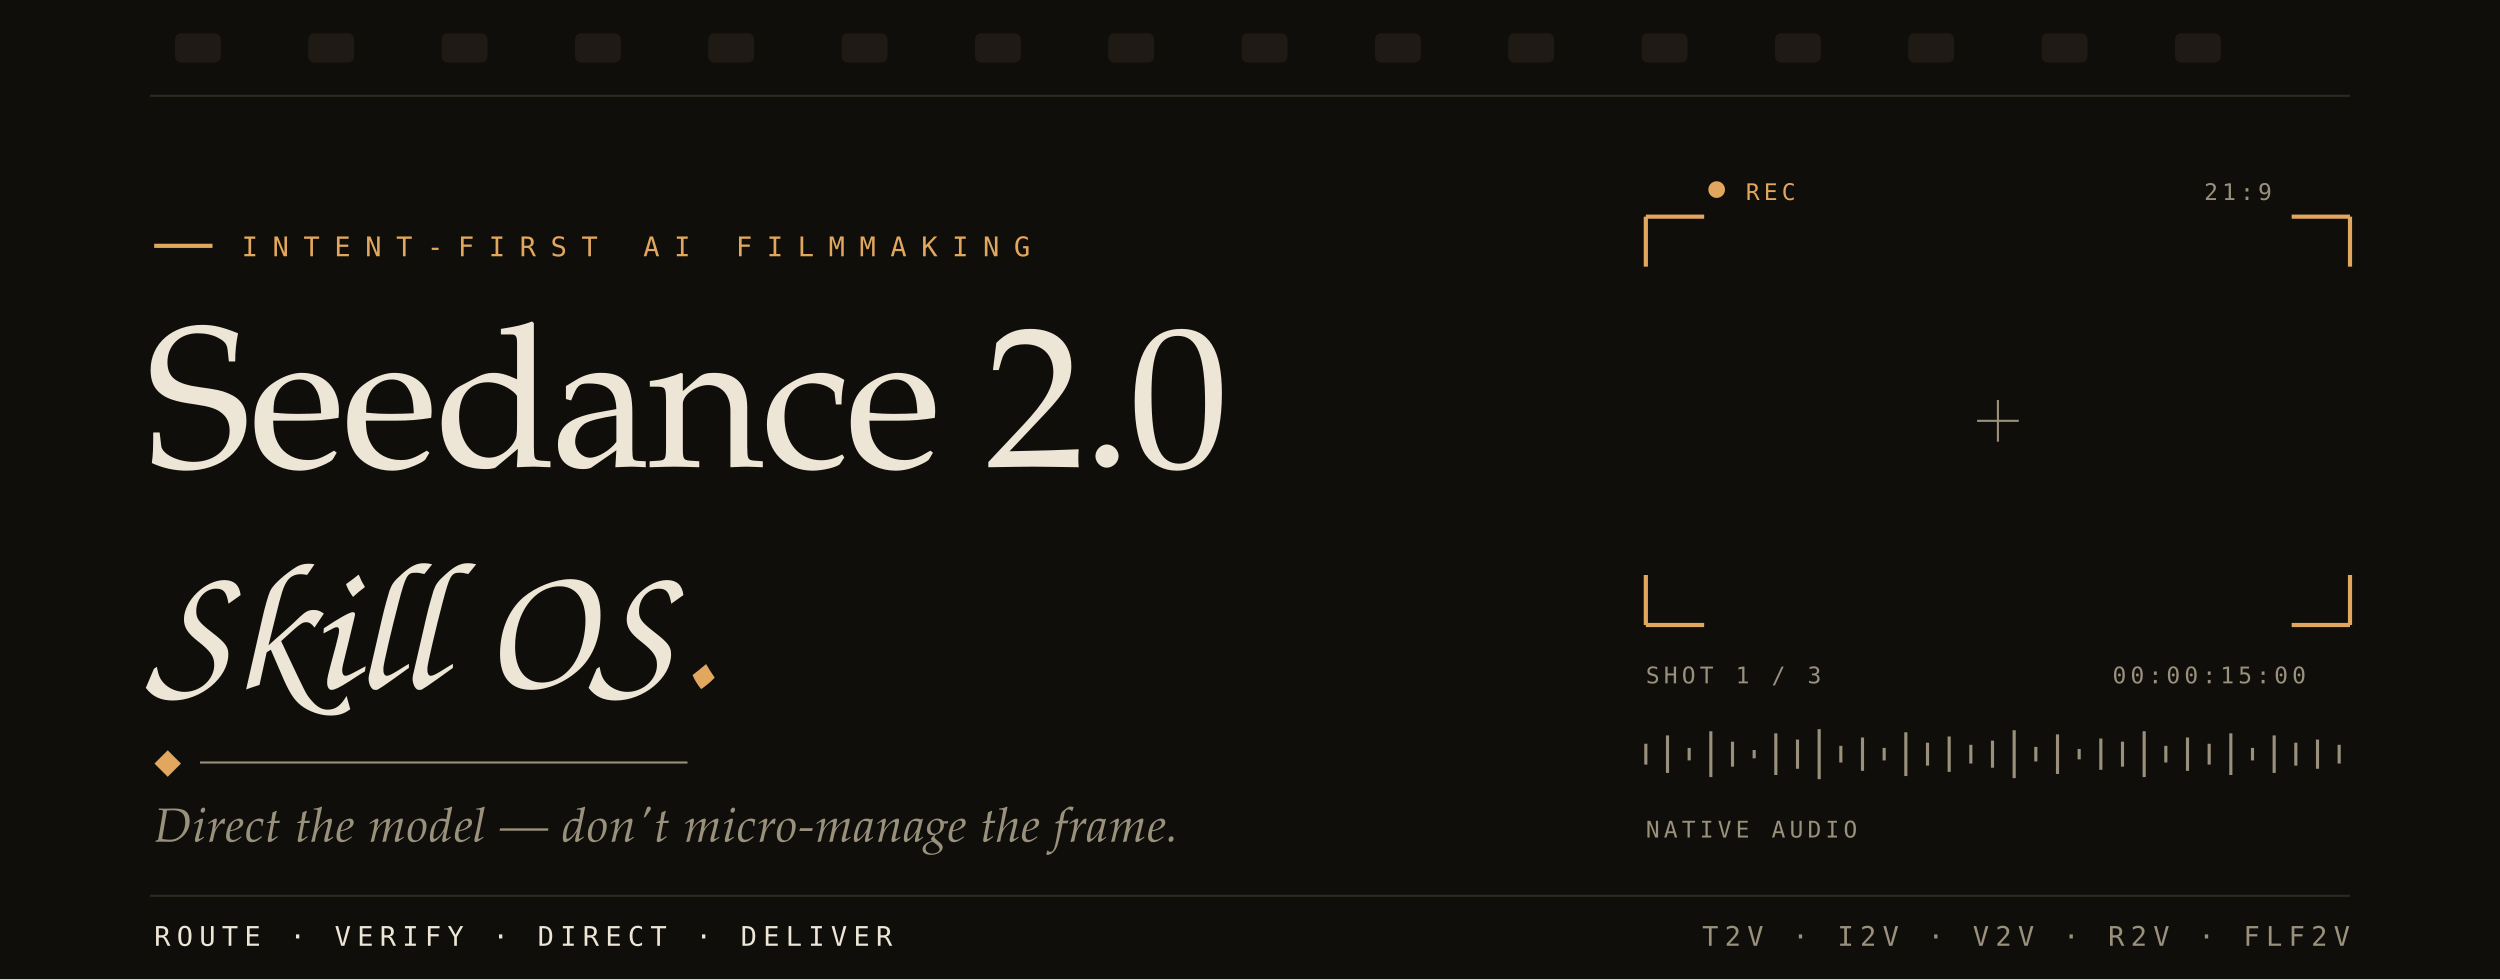
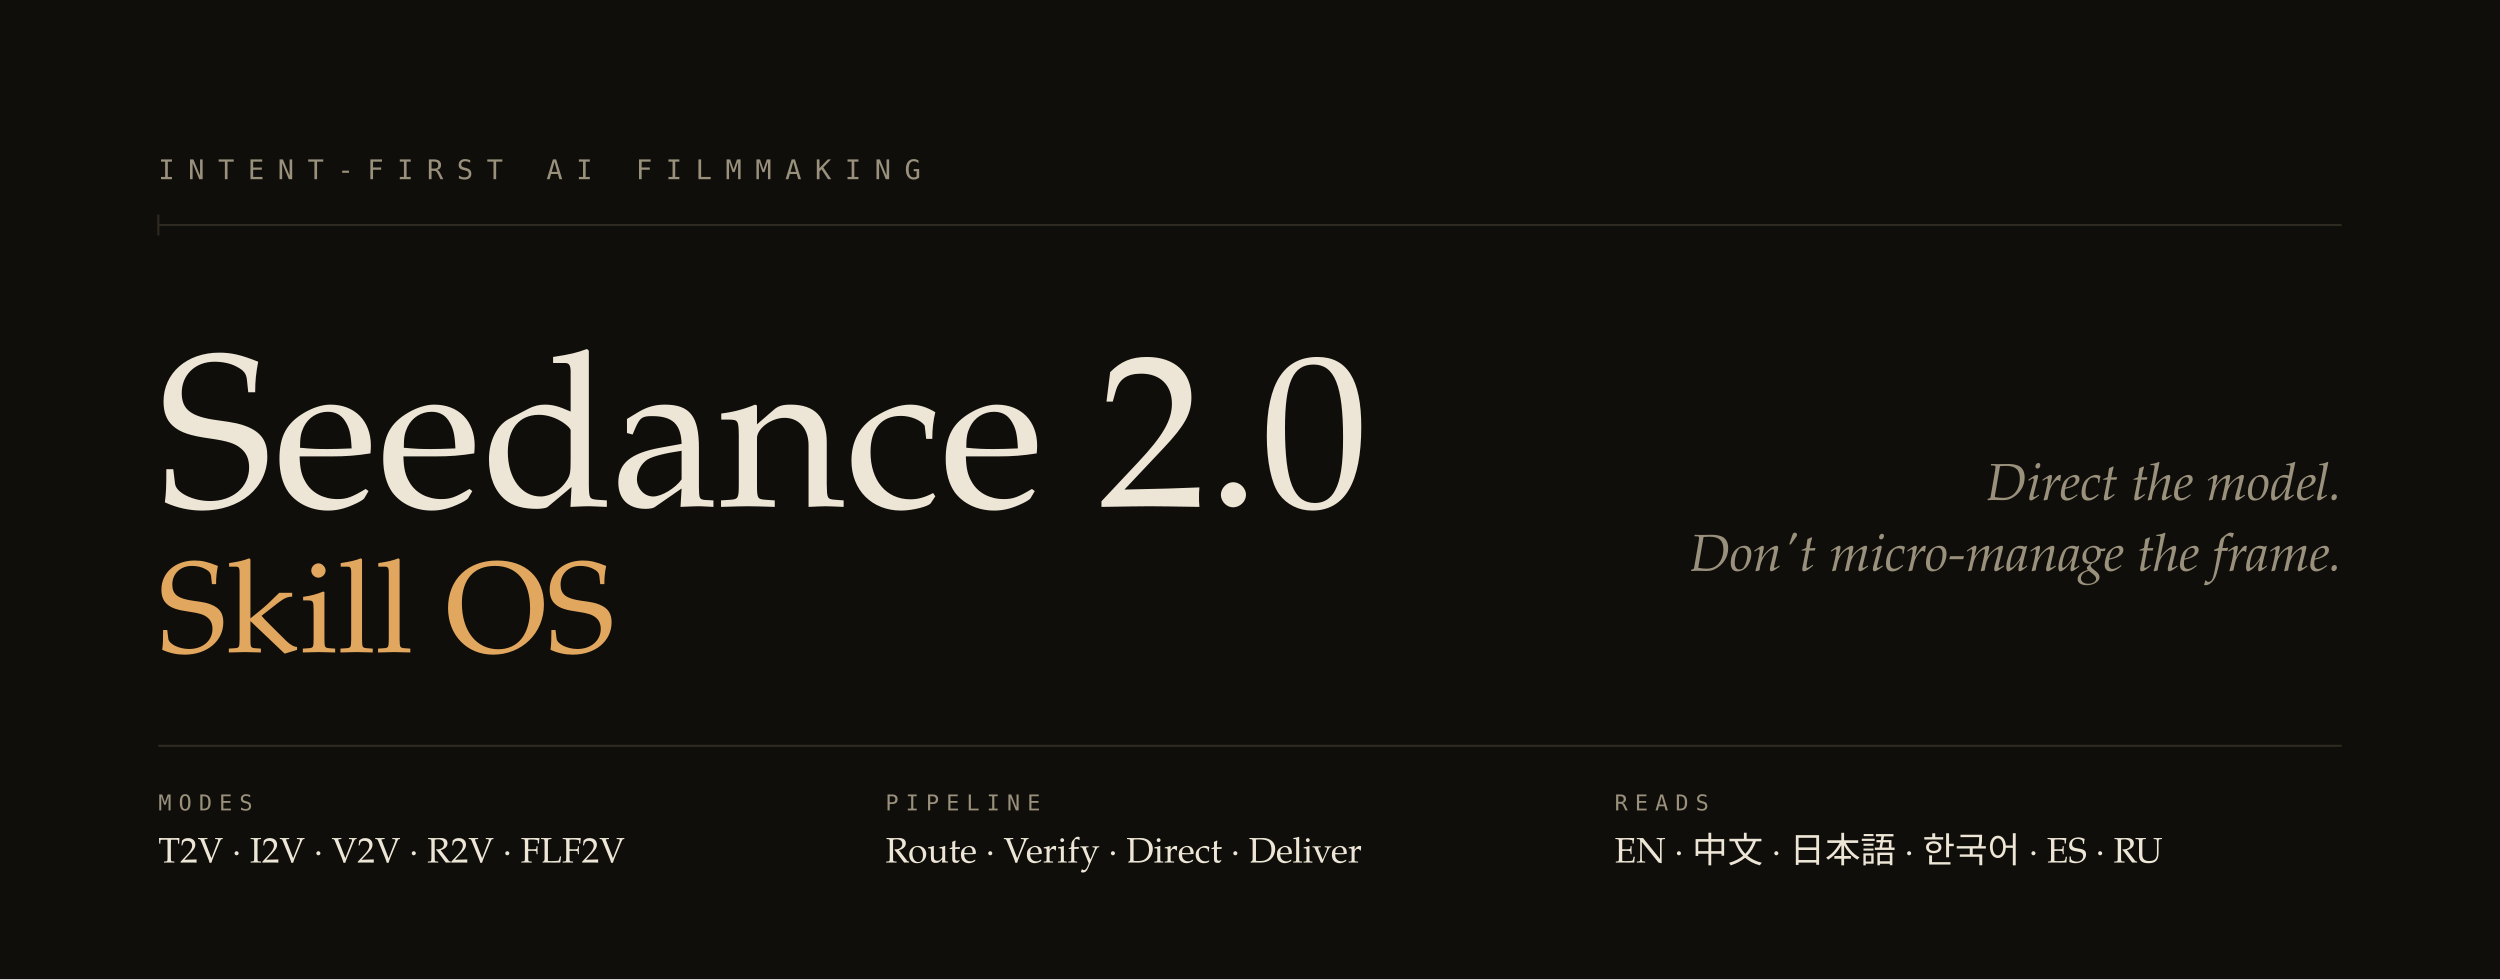
- <svg xmlns="http://www.w3.org/2000/svg" width="1200" height="470" viewBox="0 0 1200 470" role="img" aria-labelledby="title desc">
-   <defs>
-     <style>
-       .display{font:400 96px Didot,'Bodoni MT','Hoefler Text',Baskerville,'Palatino Linotype',Georgia,'Times New Roman',serif;fill:#EDE6D6;letter-spacing:-1.5px}
-       .display-i{font:italic 400 96px Didot,'Bodoni MT','Hoefler Text',Baskerville,'Palatino Linotype',Georgia,'Times New Roman',serif;fill:#EDE6D6;letter-spacing:-1.5px}
-       .script{font:400 88px 'Snell Roundhand','Apple Chancery','Gabriola','Segoe Script','Brush Script MT',cursive;fill:#EDE6D6;letter-spacing:0}
-       .tagline{font:italic 400 23px Didot,'Bodoni MT','Hoefler Text',Baskerville,'Palatino Linotype',Georgia,'Times New Roman',serif;fill:#9A917D;letter-spacing:0.5px}
-       .eyebrow{font:400 13px ui-monospace,'SF Mono',SFMono-Regular,Menlo,Consolas,monospace;fill:#E2A75E;letter-spacing:7px}
-       .spec{font:400 13px ui-monospace,'SF Mono',SFMono-Regular,Menlo,Consolas,monospace;fill:#9A917D;letter-spacing:3px}
-       .spec-bright{font:400 13px ui-monospace,'SF Mono',SFMono-Regular,Menlo,Consolas,monospace;fill:#EDE6D6;letter-spacing:3px}
-       .tiny{font:400 11px ui-monospace,'SF Mono',SFMono-Regular,Menlo,Consolas,monospace;fill:#9A917D;letter-spacing:2px}
-       .tiny-amber{font:400 11px ui-monospace,'SF Mono',SFMono-Regular,Menlo,Consolas,monospace;fill:#E2A75E;letter-spacing:2px}
-       .hair{stroke:#2E2A22;stroke-width:1}
-       .mark{stroke:#E2A75E;stroke-width:2;fill:none}
-       .wave{stroke:#9A917D;stroke-width:1.5}
-       .rule{stroke:#9A917D;stroke-width:1}
-     </style>
-   </defs>
+ <svg xmlns="http://www.w3.org/2000/svg" viewBox="0 0 1200 470" width="1200" height="470" role="img">
  <rect width="1200" height="470" fill="#100E0A" />
-   <g fill="#1F1B14">
-     <rect x="84" y="16" width="22" height="14" rx="3" />
-     <rect x="148" y="16" width="22" height="14" rx="3" />
-     <rect x="212" y="16" width="22" height="14" rx="3" />
-     <rect x="276" y="16" width="22" height="14" rx="3" />
-     <rect x="340" y="16" width="22" height="14" rx="3" />
-     <rect x="404" y="16" width="22" height="14" rx="3" />
-     <rect x="468" y="16" width="22" height="14" rx="3" />
-     <rect x="532" y="16" width="22" height="14" rx="3" />
-     <rect x="596" y="16" width="22" height="14" rx="3" />
-     <rect x="660" y="16" width="22" height="14" rx="3" />
-     <rect x="724" y="16" width="22" height="14" rx="3" />
-     <rect x="788" y="16" width="22" height="14" rx="3" />
-     <rect x="852" y="16" width="22" height="14" rx="3" />
-     <rect x="916" y="16" width="22" height="14" rx="3" />
-     <rect x="980" y="16" width="22" height="14" rx="3" />
-     <rect x="1044" y="16" width="22" height="14" rx="3" />
-   </g>
-   <line x1="72" y1="46" x2="1128" y2="46" class="hair" />
-   <line x1="74" y1="118" x2="102" y2="118" stroke="#E2A75E" stroke-width="2" />
-   <text x="116" y="123" class="eyebrow">INTENT-FIRST AI FILMMAKING</text>
-   <text x="70" y="224" class="display">Seedance 2.0</text>
-   <text x="70" y="330" class="script">Skill OS<tspan fill="#E2A75E">.</tspan>
-   </text>
-   <g>
-     <rect x="76" y="362" width="9" height="9" transform="rotate(45 80.5 366.5)" fill="#E2A75E" />
-     <line x1="96" y1="366" x2="330" y2="366" class="rule" />
-   </g>
-   <text x="74" y="404" class="tagline">Direct the model — don't micro-manage the frame.</text>
-   <g>
-     <path class="mark" d="M790 104 h28 M790 104 v24" />
-     <path class="mark" d="M1128 104 h-28 M1128 104 v24" />
-     <path class="mark" d="M790 300 h28 M790 300 v-24" />
-     <path class="mark" d="M1128 300 h-28 M1128 300 v-24" />
-     <line x1="959" y1="192" x2="959" y2="212" stroke="#9A917D" stroke-width="1" />
-     <line x1="949" y1="202" x2="969" y2="202" stroke="#9A917D" stroke-width="1" />
-     <text x="838" y="96" class="tiny-amber">REC</text>
-     <circle cx="824" cy="91" r="4" fill="#E2A75E" />
-     <text x="1058" y="96" class="tiny">21:9</text>
-     <text x="790" y="328" class="tiny">SHOT 1 / 3</text>
-     <text x="1014" y="328" class="tiny">00:00:15:00</text>
-   </g>
-   <g class="wave">
-     <line x1="790.0" y1="357.0" x2="790.0" y2="367.0" />
-     <line x1="800.4" y1="353.0" x2="800.4" y2="371.0" />
-     <line x1="810.8" y1="359.0" x2="810.8" y2="365.0" />
-     <line x1="821.2" y1="351.0" x2="821.2" y2="373.0" />
-     <line x1="831.6" y1="356.0" x2="831.6" y2="368.0" />
-     <line x1="842.0" y1="360.0" x2="842.0" y2="364.0" />
-     <line x1="852.4" y1="352.0" x2="852.4" y2="372.0" />
-     <line x1="862.8" y1="355.0" x2="862.8" y2="369.0" />
-     <line x1="873.2" y1="350.0" x2="873.2" y2="374.0" />
-     <line x1="883.6" y1="358.0" x2="883.6" y2="366.0" />
-     <line x1="894.0" y1="354.0" x2="894.0" y2="370.0" />
-     <line x1="904.4" y1="359.0" x2="904.4" y2="365.0" />
-     <line x1="914.8" y1="351.5" x2="914.8" y2="372.5" />
-     <line x1="925.2" y1="356.5" x2="925.2" y2="367.5" />
-     <line x1="935.6" y1="353.5" x2="935.6" y2="370.5" />
-     <line x1="946.0" y1="357.5" x2="946.0" y2="366.5" />
-     <line x1="956.4" y1="355.5" x2="956.4" y2="368.5" />
-     <line x1="966.8" y1="350.5" x2="966.8" y2="373.5" />
-     <line x1="977.2" y1="358.5" x2="977.2" y2="365.5" />
-     <line x1="987.6" y1="352.5" x2="987.6" y2="371.5" />
-     <line x1="998.0" y1="359.5" x2="998.0" y2="364.5" />
-     <line x1="1008.4" y1="354.5" x2="1008.4" y2="369.5" />
-     <line x1="1018.8" y1="356.0" x2="1018.8" y2="368.0" />
-     <line x1="1029.2" y1="351.0" x2="1029.2" y2="373.0" />
-     <line x1="1039.6" y1="358.0" x2="1039.6" y2="366.0" />
-     <line x1="1050.0" y1="354.0" x2="1050.0" y2="370.0" />
-     <line x1="1060.4" y1="357.0" x2="1060.4" y2="367.0" />
-     <line x1="1070.8" y1="352.0" x2="1070.8" y2="372.0" />
-     <line x1="1081.2" y1="359.0" x2="1081.2" y2="365.0" />
-     <line x1="1091.6" y1="353.0" x2="1091.6" y2="371.0" />
-     <line x1="1102.0" y1="356.5" x2="1102.0" y2="367.5" />
-     <line x1="1112.4" y1="355.0" x2="1112.4" y2="369.0" />
-     <line x1="1122.8" y1="357.5" x2="1122.8" y2="366.5" />
-   </g>
-   <text x="790" y="402" class="tiny">NATIVE AUDIO</text>
-   <line x1="72" y1="430" x2="1128" y2="430" class="hair" />
-   <text x="74" y="454" class="spec-bright">ROUTE · VERIFY · DIRECT · DELIVER</text>
-   <text x="1128" y="454" text-anchor="end" class="spec">T2V · I2V · V2V · R2V · FLF2V</text>
+   <text x="76" y="86" font-family="ui-monospace, SFMono-Regular, 'SF Mono', Menlo, Consolas, monospace" font-size="13" letter-spacing="6.5" fill="#9A917D">INTENT-FIRST AI FILMMAKING</text>
+   <line x1="76" y1="108" x2="1124" y2="108" stroke="#2E2A22" stroke-width="1" />
+   <line x1="76" y1="103" x2="76" y2="113" stroke="#2E2A22" stroke-width="1" />
+   <text x="76" y="243" font-family="Didot, 'Bodoni MT', 'Hoefler Text', Baskerville, 'Palatino Linotype', Georgia, serif" font-size="104" fill="#EDE6D6">Seedance 2.0</text>
+   <text x="76" y="313" font-family="Didot, 'Bodoni MT', 'Hoefler Text', Baskerville, 'Palatino Linotype', Georgia, serif" font-size="62" fill="#E2A75E">Skill OS</text>
+   <text x="1124" y="240" text-anchor="end" font-family="Didot, 'Bodoni MT', 'Hoefler Text', Baskerville, 'Palatino Linotype', Georgia, serif" font-size="25" font-style="italic" fill="#9A917D">Direct the model.</text>
+   <text x="1124" y="274" text-anchor="end" font-family="Didot, 'Bodoni MT', 'Hoefler Text', Baskerville, 'Palatino Linotype', Georgia, serif" font-size="25" font-style="italic" fill="#9A917D">Don't micro-manage the frame.</text>
+   <line x1="76" y1="358" x2="1124" y2="358" stroke="#2E2A22" stroke-width="1" />
+   <text x="76" y="389" font-family="ui-monospace, SFMono-Regular, 'SF Mono', Menlo, Consolas, monospace" font-size="10.5" letter-spacing="3.4" fill="#9A917D">MODES</text>
+   <text x="76" y="414" font-family="Didot, 'Bodoni MT', 'Hoefler Text', Baskerville, 'Palatino Linotype', Georgia, serif" font-size="17" fill="#EDE6D6">T2V · I2V · V2V · R2V · FLF2V</text>
+   <text x="425" y="389" font-family="ui-monospace, SFMono-Regular, 'SF Mono', Menlo, Consolas, monospace" font-size="10.5" letter-spacing="3.4" fill="#9A917D">PIPELINE</text>
+   <text x="425" y="414" font-family="Didot, 'Bodoni MT', 'Hoefler Text', Baskerville, 'Palatino Linotype', Georgia, serif" font-size="17" fill="#EDE6D6">Route · Verify · Direct · Deliver</text>
+   <text x="775" y="389" font-family="ui-monospace, SFMono-Regular, 'SF Mono', Menlo, Consolas, monospace" font-size="10.5" letter-spacing="3.4" fill="#9A917D">READS</text>
+   <text x="775" y="414" font-family="Didot, 'Bodoni MT', 'Hoefler Text', Baskerville, 'Palatino Linotype', Georgia, serif" font-size="17" fill="#EDE6D6">EN · 中文 · 日本語 · 한국어 · ES · RU</text>
</svg>
